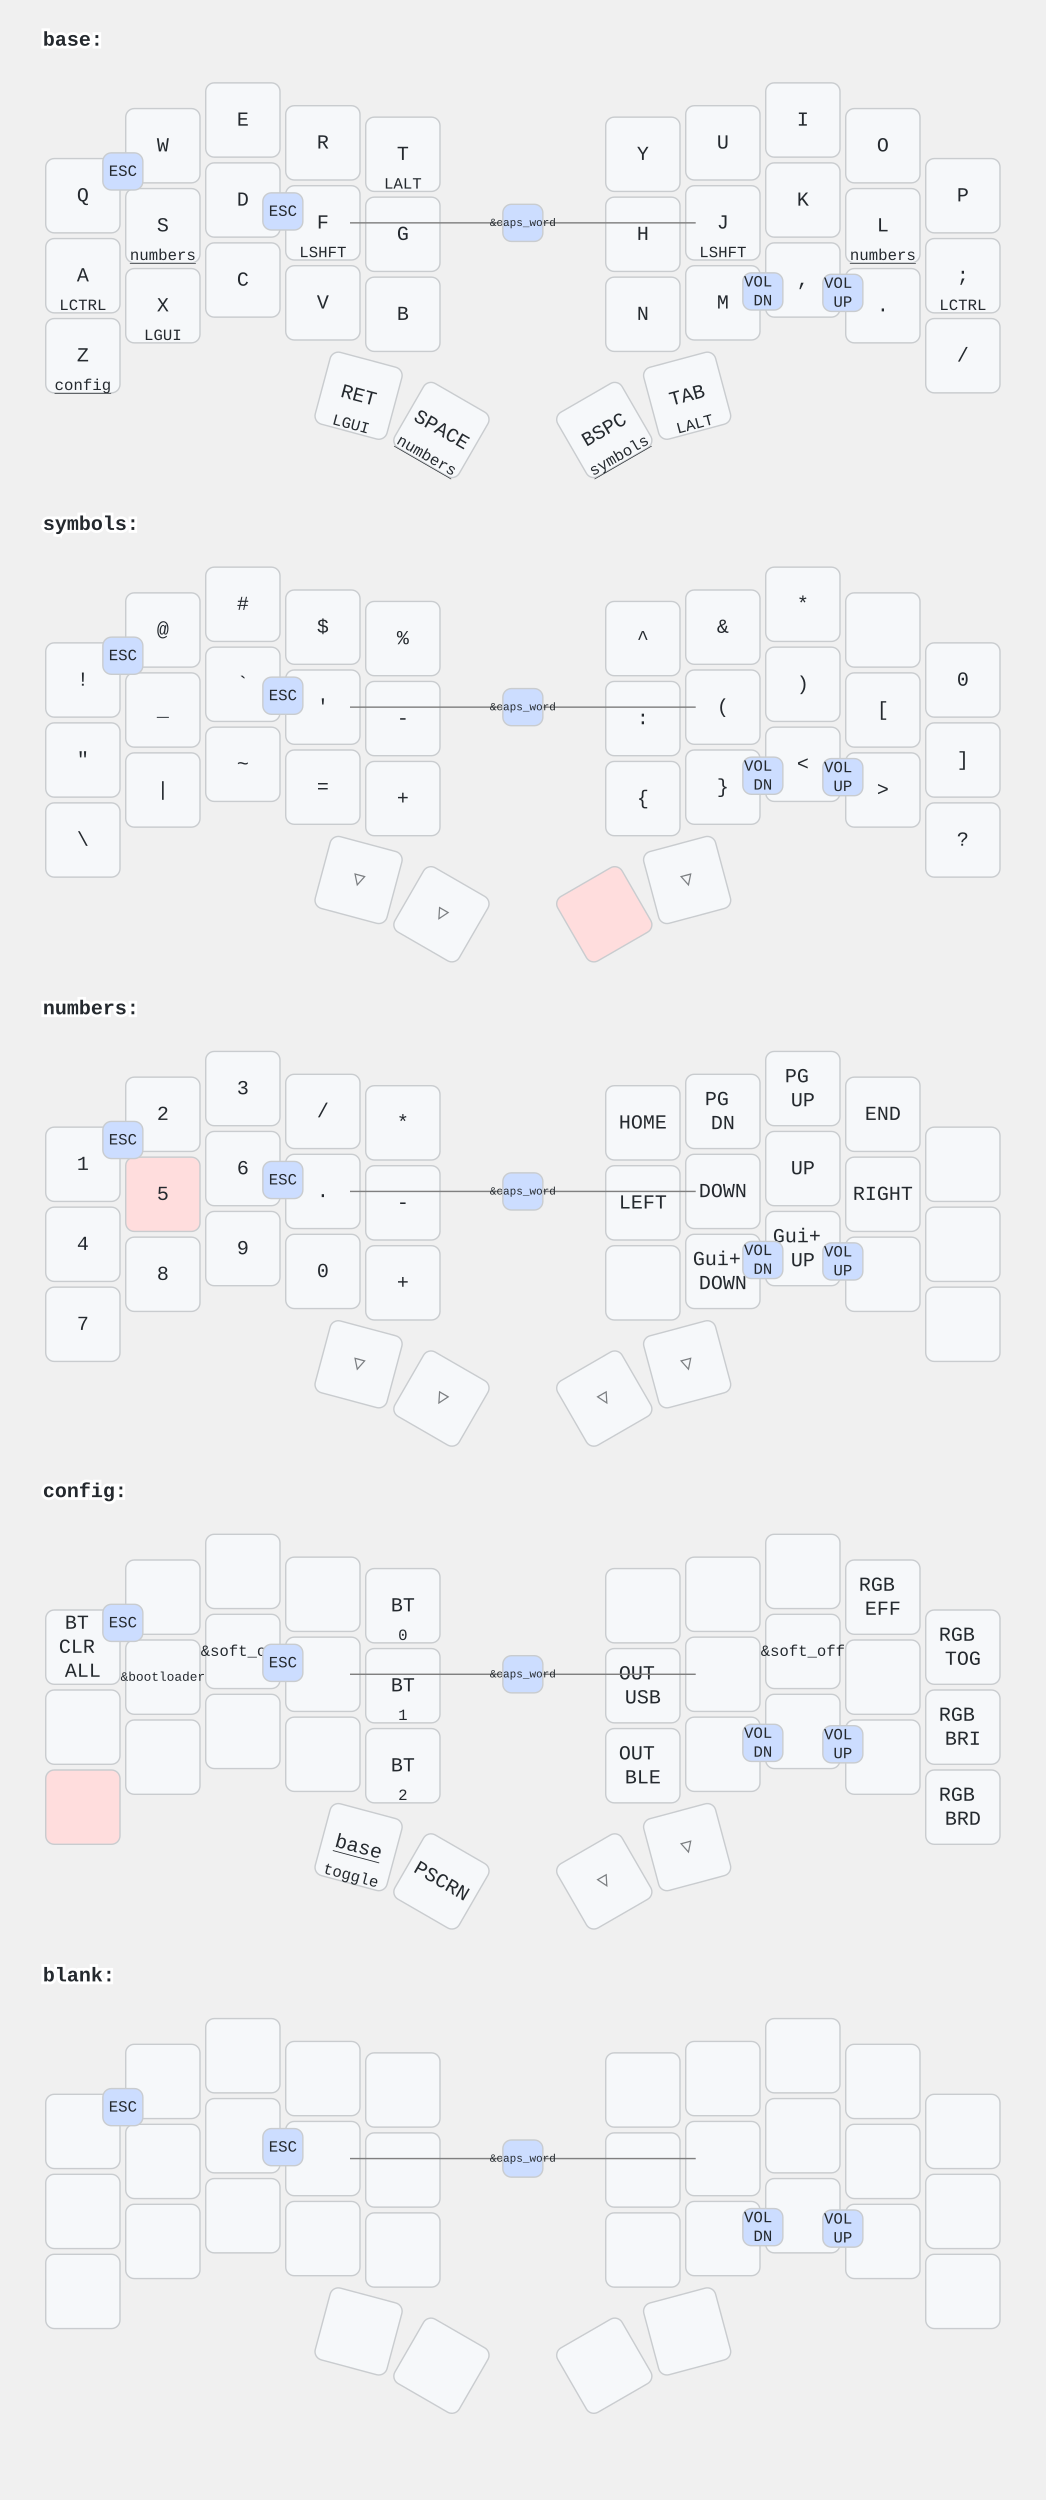
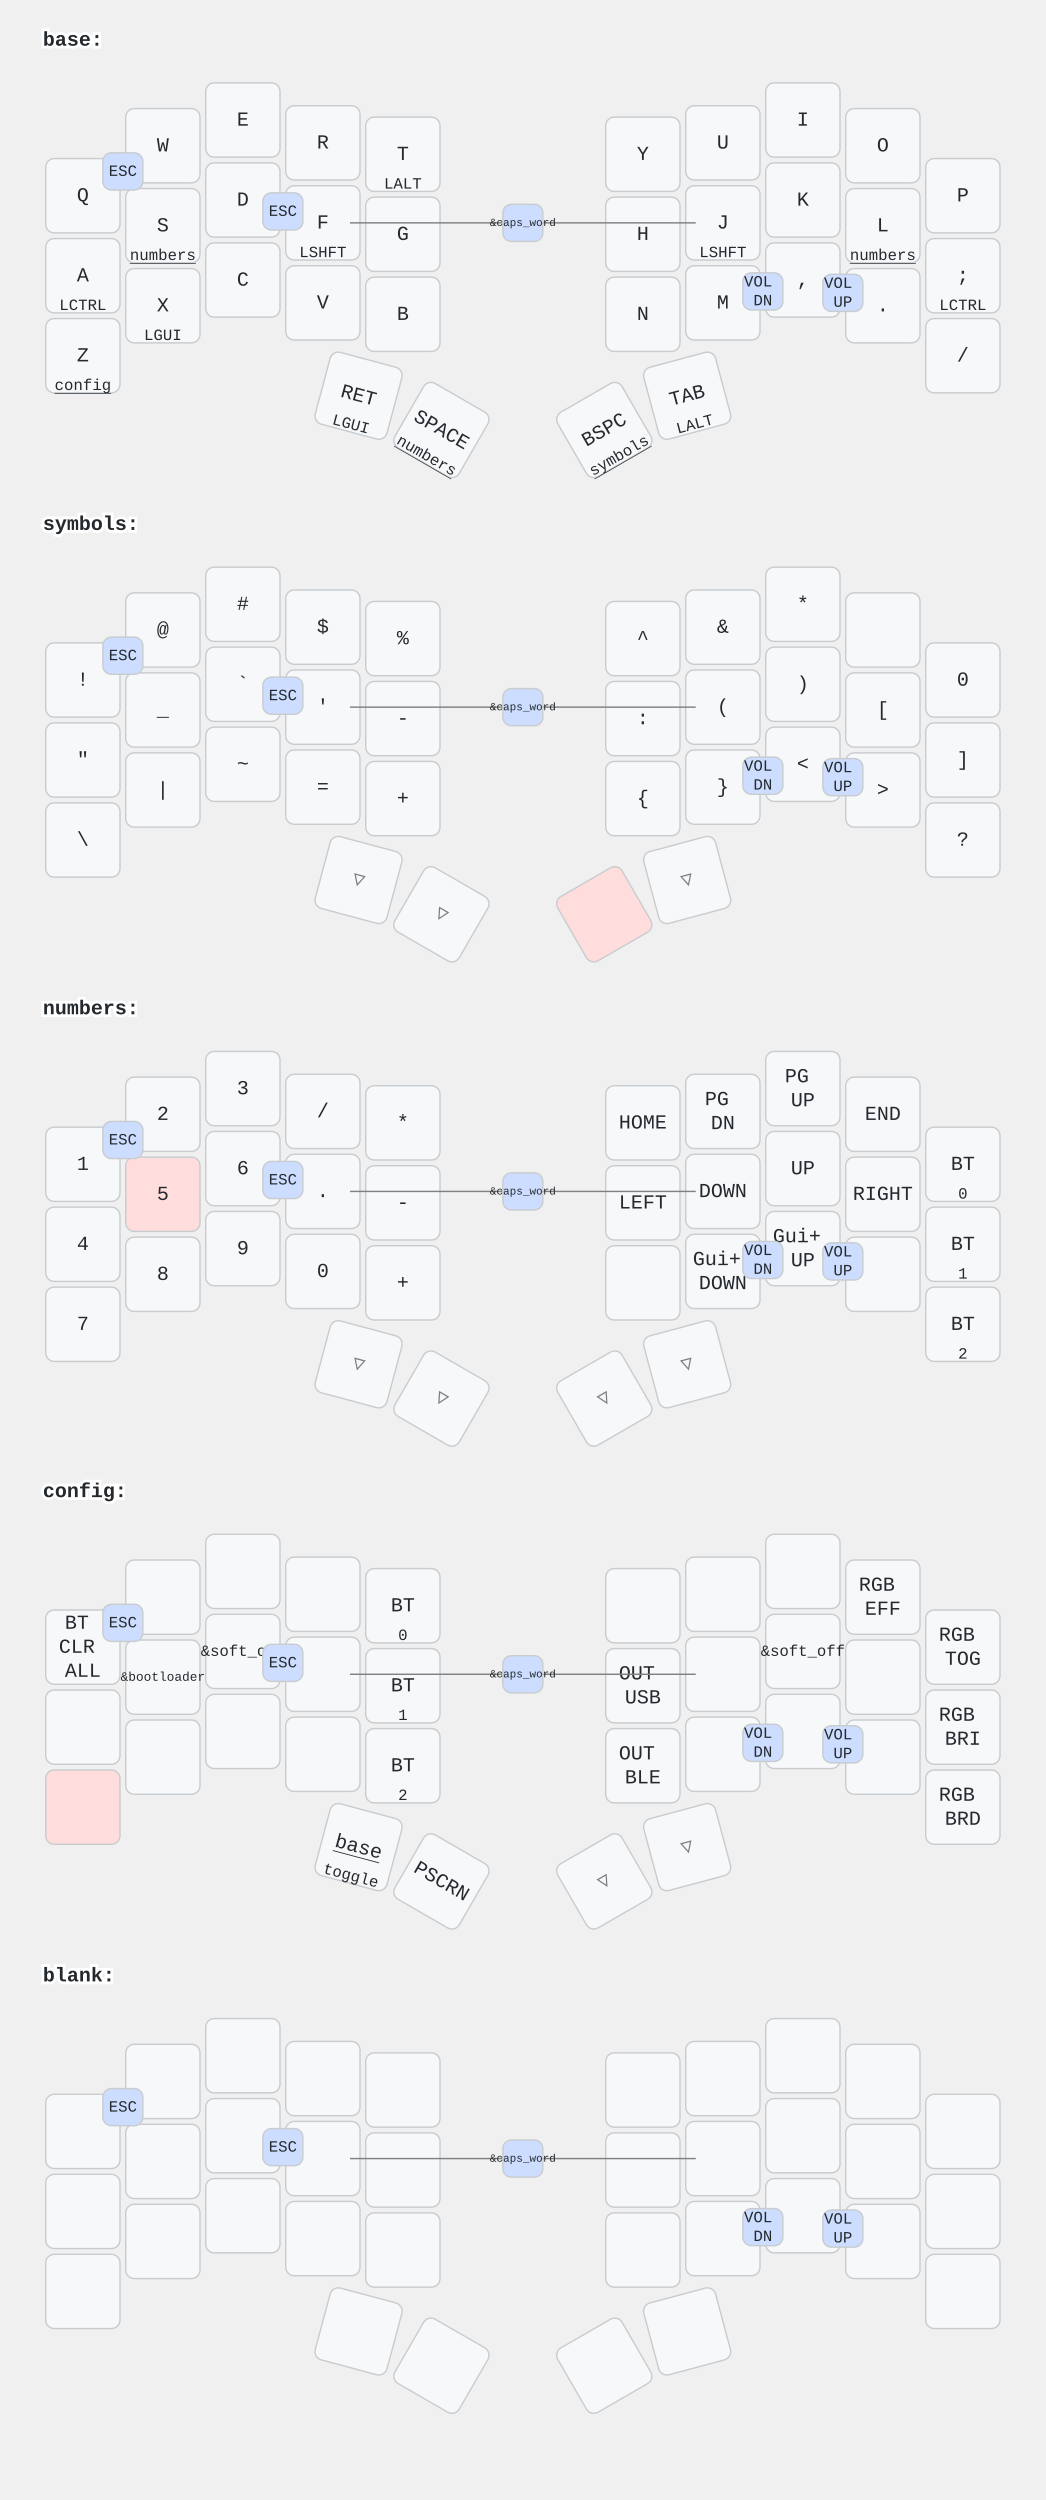
<svg xmlns="http://www.w3.org/2000/svg" width="732" height="1750" viewBox="0 0 732 1750" class="keymap">
  <style>/* inherit to force styles through use tags */
svg path {
    fill: inherit;
}

/* font and background color specifications */
svg.keymap {
    font-family: SFMono-Regular,Consolas,Liberation Mono,Menlo,monospace;
    font-size: 14px;
    font-kerning: normal;
    text-rendering: optimizeLegibility;
    fill: #24292e;
}

/* default key styling */
rect.key {
    fill: #f6f8fa;
}

rect.key, rect.combo {
    stroke: #c9cccf;
    stroke-width: 1;
}

/* default key side styling, only used is draw_key_sides is set */
rect.side {
    filter: brightness(90%);
}

/* color accent for combo boxes */
rect.combo, rect.combo-separate {
    fill: #cdf;
}

/* color accent for held keys */
rect.held, rect.combo.held {
    fill: #fdd;
}

/* color accent for ghost (optional) keys */
rect.ghost, rect.combo.ghost {
    stroke-dasharray: 4, 4;
    stroke-width: 2;
}

text {
    text-anchor: middle;
    dominant-baseline: middle;
}

/* styling for layer labels */
text.label {
    font-weight: bold;
    text-anchor: start;
    stroke: white;
    stroke-width: 4;
    paint-order: stroke;
}

/* styling for optional footer */
text.footer {
    text-anchor: end;
    dominant-baseline: auto;
    stroke: white;
    stroke-width: 4;
    paint-order: stroke;
}

/* styling for combo tap, and key hold/shifted label text */
text.combo, text.hold, text.shifted {
    font-size: 11px;
}

text.hold {
    text-anchor: middle;
    dominant-baseline: auto;
}

text.shifted {
    text-anchor: middle;
    dominant-baseline: hanging;
}

text.layer-activator {
    text-decoration: underline;
}

/* styling for hold/shifted label text in combo box */
text.combo.hold, text.combo.shifted {
    font-size: 8px;
}

/* lighter symbol for transparent keys */
text.trans {
    fill: #7b7e81;
}

/* styling for combo dendrons */
path.combo {
    stroke-width: 1;
    stroke: gray;
    fill: none;
}

/* Start Tabler Icons Cleanup */
/* cannot use height/width with glyphs */
.icon-tabler &gt; path {
    fill: inherit;
    stroke: inherit;
    stroke-width: 2;
}
/* hide tabler's default box */
.icon-tabler &gt; path[stroke="none"][fill="none"] {
    visibility: hidden;
}
/* End Tabler Icons Cleanup */
</style>
  <g transform="translate(30, 0)" class="layer-base">
    <text x="0" y="28" class="label" id="base">base:</text>
    <g transform="translate(0, 56)">
      <g transform="translate(28, 81)" class="key keypos-0">
        <rect rx="6" ry="6" x="-26" y="-26" width="52" height="52" class="key" />
        <text x="0" y="0" class="key tap">Q</text>
      </g>
      <g transform="translate(84, 46)" class="key keypos-1">
        <rect rx="6" ry="6" x="-26" y="-26" width="52" height="52" class="key" />
        <text x="0" y="0" class="key tap">W</text>
      </g>
      <g transform="translate(140, 28)" class="key keypos-2">
        <rect rx="6" ry="6" x="-26" y="-26" width="52" height="52" class="key" />
        <text x="0" y="0" class="key tap">E</text>
      </g>
      <g transform="translate(196, 44)" class="key keypos-3">
        <rect rx="6" ry="6" x="-26" y="-26" width="52" height="52" class="key" />
        <text x="0" y="0" class="key tap">R</text>
      </g>
      <g transform="translate(252, 52)" class="key keypos-4">
        <rect rx="6" ry="6" x="-26" y="-26" width="52" height="52" class="key" />
        <text x="0" y="0" class="key tap">T</text>
        <text x="0" y="24" class="key hold">LALT</text>
      </g>
      <g transform="translate(420, 52)" class="key keypos-5">
        <rect rx="6" ry="6" x="-26" y="-26" width="52" height="52" class="key" />
        <text x="0" y="0" class="key tap">Y</text>
      </g>
      <g transform="translate(476, 44)" class="key keypos-6">
        <rect rx="6" ry="6" x="-26" y="-26" width="52" height="52" class="key" />
        <text x="0" y="0" class="key tap">U</text>
      </g>
      <g transform="translate(532, 28)" class="key keypos-7">
        <rect rx="6" ry="6" x="-26" y="-26" width="52" height="52" class="key" />
        <text x="0" y="0" class="key tap">I</text>
      </g>
      <g transform="translate(588, 46)" class="key keypos-8">
        <rect rx="6" ry="6" x="-26" y="-26" width="52" height="52" class="key" />
        <text x="0" y="0" class="key tap">O</text>
      </g>
      <g transform="translate(644, 81)" class="key keypos-9">
        <rect rx="6" ry="6" x="-26" y="-26" width="52" height="52" class="key" />
        <text x="0" y="0" class="key tap">P</text>
      </g>
      <g transform="translate(28, 137)" class="key keypos-10">
        <rect rx="6" ry="6" x="-26" y="-26" width="52" height="52" class="key" />
        <text x="0" y="0" class="key tap">A</text>
        <text x="0" y="24" class="key hold">LCTRL</text>
      </g>
      <g transform="translate(84, 102)" class="key keypos-11">
        <rect rx="6" ry="6" x="-26" y="-26" width="52" height="52" class="key" />
        <text x="0" y="0" class="key tap">S</text>
        <a href="#numbers">
          <text x="0" y="24" class="key hold layer-activator">numbers</text>
        </a>
      </g>
      <g transform="translate(140, 84)" class="key keypos-12">
        <rect rx="6" ry="6" x="-26" y="-26" width="52" height="52" class="key" />
        <text x="0" y="0" class="key tap">D</text>
      </g>
      <g transform="translate(196, 100)" class="key keypos-13">
        <rect rx="6" ry="6" x="-26" y="-26" width="52" height="52" class="key" />
        <text x="0" y="0" class="key tap">F</text>
        <text x="0" y="24" class="key hold">LSHFT</text>
      </g>
      <g transform="translate(252, 108)" class="key keypos-14">
        <rect rx="6" ry="6" x="-26" y="-26" width="52" height="52" class="key" />
        <text x="0" y="0" class="key tap">G</text>
      </g>
      <g transform="translate(420, 108)" class="key keypos-15">
        <rect rx="6" ry="6" x="-26" y="-26" width="52" height="52" class="key" />
        <text x="0" y="0" class="key tap">H</text>
      </g>
      <g transform="translate(476, 100)" class="key keypos-16">
        <rect rx="6" ry="6" x="-26" y="-26" width="52" height="52" class="key" />
        <text x="0" y="0" class="key tap">J</text>
        <text x="0" y="24" class="key hold">LSHFT</text>
      </g>
      <g transform="translate(532, 84)" class="key keypos-17">
        <rect rx="6" ry="6" x="-26" y="-26" width="52" height="52" class="key" />
        <text x="0" y="0" class="key tap">K</text>
      </g>
      <g transform="translate(588, 102)" class="key keypos-18">
        <rect rx="6" ry="6" x="-26" y="-26" width="52" height="52" class="key" />
        <text x="0" y="0" class="key tap">L</text>
        <a href="#numbers">
          <text x="0" y="24" class="key hold layer-activator">numbers</text>
        </a>
      </g>
      <g transform="translate(644, 137)" class="key keypos-19">
        <rect rx="6" ry="6" x="-26" y="-26" width="52" height="52" class="key" />
        <text x="0" y="0" class="key tap">;</text>
        <text x="0" y="24" class="key hold">LCTRL</text>
      </g>
      <g transform="translate(28, 193)" class="key keypos-20">
        <rect rx="6" ry="6" x="-26" y="-26" width="52" height="52" class="key" />
        <text x="0" y="0" class="key tap">Z</text>
        <a href="#config">
          <text x="0" y="24" class="key hold layer-activator">config</text>
        </a>
      </g>
      <g transform="translate(84, 158)" class="key keypos-21">
        <rect rx="6" ry="6" x="-26" y="-26" width="52" height="52" class="key" />
        <text x="0" y="0" class="key tap">X</text>
        <text x="0" y="24" class="key hold">LGUI</text>
      </g>
      <g transform="translate(140, 140)" class="key keypos-22">
        <rect rx="6" ry="6" x="-26" y="-26" width="52" height="52" class="key" />
        <text x="0" y="0" class="key tap">C</text>
      </g>
      <g transform="translate(196, 156)" class="key keypos-23">
        <rect rx="6" ry="6" x="-26" y="-26" width="52" height="52" class="key" />
        <text x="0" y="0" class="key tap">V</text>
      </g>
      <g transform="translate(252, 164)" class="key keypos-24">
        <rect rx="6" ry="6" x="-26" y="-26" width="52" height="52" class="key" />
        <text x="0" y="0" class="key tap">B</text>
      </g>
      <g transform="translate(420, 164)" class="key keypos-25">
        <rect rx="6" ry="6" x="-26" y="-26" width="52" height="52" class="key" />
        <text x="0" y="0" class="key tap">N</text>
      </g>
      <g transform="translate(476, 156)" class="key keypos-26">
        <rect rx="6" ry="6" x="-26" y="-26" width="52" height="52" class="key" />
        <text x="0" y="0" class="key tap">M</text>
      </g>
      <g transform="translate(532, 140)" class="key keypos-27">
        <rect rx="6" ry="6" x="-26" y="-26" width="52" height="52" class="key" />
        <text x="0" y="0" class="key tap">,</text>
      </g>
      <g transform="translate(588, 158)" class="key keypos-28">
        <rect rx="6" ry="6" x="-26" y="-26" width="52" height="52" class="key" />
        <text x="0" y="0" class="key tap">.</text>
      </g>
      <g transform="translate(644, 193)" class="key keypos-29">
        <rect rx="6" ry="6" x="-26" y="-26" width="52" height="52" class="key" />
        <text x="0" y="0" class="key tap">/</text>
      </g>
      <g transform="translate(221, 221) rotate(15.0)" class="key keypos-30">
        <rect rx="6" ry="6" x="-26" y="-26" width="52" height="52" class="key" />
        <text x="0" y="0" class="key tap">RET</text>
        <text x="0" y="24" class="key hold">LGUI</text>
      </g>
      <g transform="translate(279, 245) rotate(30.0)" class="key keypos-31">
        <rect rx="6" ry="6" x="-26" y="-26" width="52" height="52" class="key" />
        <text x="0" y="0" class="key tap">SPACE</text>
        <a href="#numbers">
          <text x="0" y="24" class="key hold layer-activator">numbers</text>
        </a>
      </g>
      <g transform="translate(393, 245) rotate(-30.0)" class="key keypos-32">
        <rect rx="6" ry="6" x="-26" y="-26" width="52" height="52" class="key" />
        <text x="0" y="0" class="key tap">BSPC</text>
        <a href="#symbols">
          <text x="0" y="24" class="key hold layer-activator">symbols</text>
        </a>
      </g>
      <g transform="translate(451, 221) rotate(-15.0)" class="key keypos-33">
        <rect rx="6" ry="6" x="-26" y="-26" width="52" height="52" class="key" />
        <text x="0" y="0" class="key tap">TAB</text>
        <text x="0" y="24" class="key hold">LALT</text>
      </g>
      <g class="combo combopos-0">
        <rect rx="6" ry="6" x="154" y="79" width="28" height="26" class="combo" />
        <text x="168" y="92" class="combo tap">ESC</text>
      </g>
      <g class="combo combopos-1">
        <rect rx="6" ry="6" x="42" y="51" width="28" height="26" class="combo" />
        <text x="56" y="64" class="combo tap">ESC</text>
      </g>
      <g class="combo combopos-2">
        <rect rx="6" ry="6" x="490" y="135" width="28" height="26" class="combo" />
        <text x="504" y="148" class="combo tap">
          <tspan x="504" dy="-0.6em">VOL</tspan>
          <tspan x="504" dy="1.2em">DN</tspan>
        </text>
      </g>
      <g class="combo combopos-3">
        <rect rx="6" ry="6" x="546" y="136" width="28" height="26" class="combo" />
        <text x="560" y="149" class="combo tap">
          <tspan x="560" dy="-0.6em">VOL</tspan>
          <tspan x="560" dy="1.2em">UP</tspan>
        </text>
      </g>
      <g class="combo combopos-4">
        <path d="M336,100 l-121,0" class="combo" />
        <path d="M336,100 l121,0" class="combo" />
        <rect rx="6" ry="6" x="322" y="87" width="28" height="26" class="combo" />
        <text x="336" y="100" class="combo tap">
          <tspan style="font-size: 70%">&amp;caps_word</tspan>
        </text>
      </g>
    </g>
  </g>
  <g transform="translate(30, 339)" class="layer-symbols">
    <text x="0" y="28" class="label" id="symbols">symbols:</text>
    <g transform="translate(0, 56)">
      <g transform="translate(28, 81)" class="key keypos-0">
        <rect rx="6" ry="6" x="-26" y="-26" width="52" height="52" class="key" />
        <text x="0" y="0" class="key tap">!</text>
      </g>
      <g transform="translate(84, 46)" class="key keypos-1">
        <rect rx="6" ry="6" x="-26" y="-26" width="52" height="52" class="key" />
        <text x="0" y="0" class="key tap">@</text>
      </g>
      <g transform="translate(140, 28)" class="key keypos-2">
        <rect rx="6" ry="6" x="-26" y="-26" width="52" height="52" class="key" />
        <text x="0" y="0" class="key tap">#</text>
      </g>
      <g transform="translate(196, 44)" class="key keypos-3">
        <rect rx="6" ry="6" x="-26" y="-26" width="52" height="52" class="key" />
        <text x="0" y="0" class="key tap">$</text>
      </g>
      <g transform="translate(252, 52)" class="key keypos-4">
        <rect rx="6" ry="6" x="-26" y="-26" width="52" height="52" class="key" />
        <text x="0" y="0" class="key tap">%</text>
      </g>
      <g transform="translate(420, 52)" class="key keypos-5">
        <rect rx="6" ry="6" x="-26" y="-26" width="52" height="52" class="key" />
        <text x="0" y="0" class="key tap">^</text>
      </g>
      <g transform="translate(476, 44)" class="key keypos-6">
        <rect rx="6" ry="6" x="-26" y="-26" width="52" height="52" class="key" />
        <text x="0" y="0" class="key tap">&amp;</text>
      </g>
      <g transform="translate(532, 28)" class="key keypos-7">
        <rect rx="6" ry="6" x="-26" y="-26" width="52" height="52" class="key" />
        <text x="0" y="0" class="key tap">*</text>
      </g>
      <g transform="translate(588, 46)" class="key keypos-8">
        <rect rx="6" ry="6" x="-26" y="-26" width="52" height="52" class="key" />
      </g>
      <g transform="translate(644, 81)" class="key keypos-9">
        <rect rx="6" ry="6" x="-26" y="-26" width="52" height="52" class="key" />
        <text x="0" y="0" class="key tap">0</text>
      </g>
      <g transform="translate(28, 137)" class="key keypos-10">
        <rect rx="6" ry="6" x="-26" y="-26" width="52" height="52" class="key" />
        <text x="0" y="0" class="key tap">"</text>
      </g>
      <g transform="translate(84, 102)" class="key keypos-11">
        <rect rx="6" ry="6" x="-26" y="-26" width="52" height="52" class="key" />
        <text x="0" y="0" class="key tap">_</text>
      </g>
      <g transform="translate(140, 84)" class="key keypos-12">
        <rect rx="6" ry="6" x="-26" y="-26" width="52" height="52" class="key" />
        <text x="0" y="0" class="key tap">`</text>
      </g>
      <g transform="translate(196, 100)" class="key keypos-13">
        <rect rx="6" ry="6" x="-26" y="-26" width="52" height="52" class="key" />
        <text x="0" y="0" class="key tap">'</text>
      </g>
      <g transform="translate(252, 108)" class="key keypos-14">
        <rect rx="6" ry="6" x="-26" y="-26" width="52" height="52" class="key" />
        <text x="0" y="0" class="key tap">-</text>
      </g>
      <g transform="translate(420, 108)" class="key keypos-15">
        <rect rx="6" ry="6" x="-26" y="-26" width="52" height="52" class="key" />
        <text x="0" y="0" class="key tap">:</text>
      </g>
      <g transform="translate(476, 100)" class="key keypos-16">
        <rect rx="6" ry="6" x="-26" y="-26" width="52" height="52" class="key" />
        <text x="0" y="0" class="key tap">(</text>
      </g>
      <g transform="translate(532, 84)" class="key keypos-17">
        <rect rx="6" ry="6" x="-26" y="-26" width="52" height="52" class="key" />
        <text x="0" y="0" class="key tap">)</text>
      </g>
      <g transform="translate(588, 102)" class="key keypos-18">
        <rect rx="6" ry="6" x="-26" y="-26" width="52" height="52" class="key" />
        <text x="0" y="0" class="key tap">[</text>
      </g>
      <g transform="translate(644, 137)" class="key keypos-19">
        <rect rx="6" ry="6" x="-26" y="-26" width="52" height="52" class="key" />
        <text x="0" y="0" class="key tap">]</text>
      </g>
      <g transform="translate(28, 193)" class="key keypos-20">
        <rect rx="6" ry="6" x="-26" y="-26" width="52" height="52" class="key" />
        <text x="0" y="0" class="key tap">\</text>
      </g>
      <g transform="translate(84, 158)" class="key keypos-21">
        <rect rx="6" ry="6" x="-26" y="-26" width="52" height="52" class="key" />
        <text x="0" y="0" class="key tap">|</text>
      </g>
      <g transform="translate(140, 140)" class="key keypos-22">
        <rect rx="6" ry="6" x="-26" y="-26" width="52" height="52" class="key" />
        <text x="0" y="0" class="key tap">~</text>
      </g>
      <g transform="translate(196, 156)" class="key keypos-23">
        <rect rx="6" ry="6" x="-26" y="-26" width="52" height="52" class="key" />
        <text x="0" y="0" class="key tap">=</text>
      </g>
      <g transform="translate(252, 164)" class="key keypos-24">
        <rect rx="6" ry="6" x="-26" y="-26" width="52" height="52" class="key" />
        <text x="0" y="0" class="key tap">+</text>
      </g>
      <g transform="translate(420, 164)" class="key keypos-25">
        <rect rx="6" ry="6" x="-26" y="-26" width="52" height="52" class="key" />
        <text x="0" y="0" class="key tap">{</text>
      </g>
      <g transform="translate(476, 156)" class="key keypos-26">
        <rect rx="6" ry="6" x="-26" y="-26" width="52" height="52" class="key" />
        <text x="0" y="0" class="key tap">}</text>
      </g>
      <g transform="translate(532, 140)" class="key keypos-27">
        <rect rx="6" ry="6" x="-26" y="-26" width="52" height="52" class="key" />
        <text x="0" y="0" class="key tap">&lt;</text>
      </g>
      <g transform="translate(588, 158)" class="key keypos-28">
        <rect rx="6" ry="6" x="-26" y="-26" width="52" height="52" class="key" />
        <text x="0" y="0" class="key tap">&gt;</text>
      </g>
      <g transform="translate(644, 193)" class="key keypos-29">
        <rect rx="6" ry="6" x="-26" y="-26" width="52" height="52" class="key" />
        <text x="0" y="0" class="key tap">?</text>
      </g>
      <g transform="translate(221, 221) rotate(15.0)" class="key trans keypos-30">
        <rect rx="6" ry="6" x="-26" y="-26" width="52" height="52" class="key trans" />
        <text x="0" y="0" class="key trans tap">▽</text>
      </g>
      <g transform="translate(279, 245) rotate(30.0)" class="key trans keypos-31">
        <rect rx="6" ry="6" x="-26" y="-26" width="52" height="52" class="key trans" />
        <text x="0" y="0" class="key trans tap">▽</text>
      </g>
      <g transform="translate(393, 245) rotate(-30.0)" class="key held keypos-32">
        <rect rx="6" ry="6" x="-26" y="-26" width="52" height="52" class="key held" />
      </g>
      <g transform="translate(451, 221) rotate(-15.0)" class="key trans keypos-33">
        <rect rx="6" ry="6" x="-26" y="-26" width="52" height="52" class="key trans" />
        <text x="0" y="0" class="key trans tap">▽</text>
      </g>
      <g class="combo combopos-0">
        <rect rx="6" ry="6" x="154" y="79" width="28" height="26" class="combo" />
        <text x="168" y="92" class="combo tap">ESC</text>
      </g>
      <g class="combo combopos-1">
        <rect rx="6" ry="6" x="42" y="51" width="28" height="26" class="combo" />
        <text x="56" y="64" class="combo tap">ESC</text>
      </g>
      <g class="combo combopos-2">
        <rect rx="6" ry="6" x="490" y="135" width="28" height="26" class="combo" />
        <text x="504" y="148" class="combo tap">
          <tspan x="504" dy="-0.6em">VOL</tspan>
          <tspan x="504" dy="1.2em">DN</tspan>
        </text>
      </g>
      <g class="combo combopos-3">
        <rect rx="6" ry="6" x="546" y="136" width="28" height="26" class="combo" />
        <text x="560" y="149" class="combo tap">
          <tspan x="560" dy="-0.6em">VOL</tspan>
          <tspan x="560" dy="1.2em">UP</tspan>
        </text>
      </g>
      <g class="combo combopos-4">
        <path d="M336,100 l-121,0" class="combo" />
        <path d="M336,100 l121,0" class="combo" />
        <rect rx="6" ry="6" x="322" y="87" width="28" height="26" class="combo" />
        <text x="336" y="100" class="combo tap">
          <tspan style="font-size: 70%">&amp;caps_word</tspan>
        </text>
      </g>
    </g>
  </g>
  <g transform="translate(30, 678)" class="layer-numbers">
    <text x="0" y="28" class="label" id="numbers">numbers:</text>
    <g transform="translate(0, 56)">
      <g transform="translate(28, 81)" class="key keypos-0">
        <rect rx="6" ry="6" x="-26" y="-26" width="52" height="52" class="key" />
        <text x="0" y="0" class="key tap">1</text>
      </g>
      <g transform="translate(84, 46)" class="key keypos-1">
        <rect rx="6" ry="6" x="-26" y="-26" width="52" height="52" class="key" />
        <text x="0" y="0" class="key tap">2</text>
      </g>
      <g transform="translate(140, 28)" class="key keypos-2">
        <rect rx="6" ry="6" x="-26" y="-26" width="52" height="52" class="key" />
        <text x="0" y="0" class="key tap">3</text>
      </g>
      <g transform="translate(196, 44)" class="key keypos-3">
        <rect rx="6" ry="6" x="-26" y="-26" width="52" height="52" class="key" />
        <text x="0" y="0" class="key tap">/</text>
      </g>
      <g transform="translate(252, 52)" class="key keypos-4">
        <rect rx="6" ry="6" x="-26" y="-26" width="52" height="52" class="key" />
        <text x="0" y="0" class="key tap">*</text>
      </g>
      <g transform="translate(420, 52)" class="key keypos-5">
        <rect rx="6" ry="6" x="-26" y="-26" width="52" height="52" class="key" />
        <text x="0" y="0" class="key tap">HOME</text>
      </g>
      <g transform="translate(476, 44)" class="key keypos-6">
        <rect rx="6" ry="6" x="-26" y="-26" width="52" height="52" class="key" />
        <text x="0" y="0" class="key tap">
          <tspan x="0" dy="-0.6em">PG</tspan>
          <tspan x="0" dy="1.2em">DN</tspan>
        </text>
      </g>
      <g transform="translate(532, 28)" class="key keypos-7">
        <rect rx="6" ry="6" x="-26" y="-26" width="52" height="52" class="key" />
        <text x="0" y="0" class="key tap">
          <tspan x="0" dy="-0.6em">PG</tspan>
          <tspan x="0" dy="1.2em">UP</tspan>
        </text>
      </g>
      <g transform="translate(588, 46)" class="key keypos-8">
        <rect rx="6" ry="6" x="-26" y="-26" width="52" height="52" class="key" />
        <text x="0" y="0" class="key tap">END</text>
      </g>
      <g transform="translate(644, 81)" class="key keypos-9">
        <rect rx="6" ry="6" x="-26" y="-26" width="52" height="52" class="key" />
+         <text x="0" y="0" class="key tap">BT</text>
+         <text x="0" y="24" class="key hold">0</text>
      </g>
      <g transform="translate(28, 137)" class="key keypos-10">
        <rect rx="6" ry="6" x="-26" y="-26" width="52" height="52" class="key" />
        <text x="0" y="0" class="key tap">4</text>
      </g>
      <g transform="translate(84, 102)" class="key held keypos-11">
        <rect rx="6" ry="6" x="-26" y="-26" width="52" height="52" class="key held" />
        <text x="0" y="0" class="key held tap">5</text>
      </g>
      <g transform="translate(140, 84)" class="key keypos-12">
        <rect rx="6" ry="6" x="-26" y="-26" width="52" height="52" class="key" />
        <text x="0" y="0" class="key tap">6</text>
      </g>
      <g transform="translate(196, 100)" class="key keypos-13">
        <rect rx="6" ry="6" x="-26" y="-26" width="52" height="52" class="key" />
        <text x="0" y="0" class="key tap">.</text>
      </g>
      <g transform="translate(252, 108)" class="key keypos-14">
        <rect rx="6" ry="6" x="-26" y="-26" width="52" height="52" class="key" />
        <text x="0" y="0" class="key tap">-</text>
      </g>
      <g transform="translate(420, 108)" class="key keypos-15">
        <rect rx="6" ry="6" x="-26" y="-26" width="52" height="52" class="key" />
        <text x="0" y="0" class="key tap">LEFT</text>
      </g>
      <g transform="translate(476, 100)" class="key keypos-16">
        <rect rx="6" ry="6" x="-26" y="-26" width="52" height="52" class="key" />
        <text x="0" y="0" class="key tap">DOWN</text>
      </g>
      <g transform="translate(532, 84)" class="key keypos-17">
        <rect rx="6" ry="6" x="-26" y="-26" width="52" height="52" class="key" />
        <text x="0" y="0" class="key tap">UP</text>
      </g>
      <g transform="translate(588, 102)" class="key keypos-18">
        <rect rx="6" ry="6" x="-26" y="-26" width="52" height="52" class="key" />
        <text x="0" y="0" class="key tap">RIGHT</text>
      </g>
      <g transform="translate(644, 137)" class="key keypos-19">
        <rect rx="6" ry="6" x="-26" y="-26" width="52" height="52" class="key" />
+         <text x="0" y="0" class="key tap">BT</text>
+         <text x="0" y="24" class="key hold">1</text>
      </g>
      <g transform="translate(28, 193)" class="key keypos-20">
        <rect rx="6" ry="6" x="-26" y="-26" width="52" height="52" class="key" />
        <text x="0" y="0" class="key tap">7</text>
      </g>
      <g transform="translate(84, 158)" class="key keypos-21">
        <rect rx="6" ry="6" x="-26" y="-26" width="52" height="52" class="key" />
        <text x="0" y="0" class="key tap">8</text>
      </g>
      <g transform="translate(140, 140)" class="key keypos-22">
        <rect rx="6" ry="6" x="-26" y="-26" width="52" height="52" class="key" />
        <text x="0" y="0" class="key tap">9</text>
      </g>
      <g transform="translate(196, 156)" class="key keypos-23">
        <rect rx="6" ry="6" x="-26" y="-26" width="52" height="52" class="key" />
        <text x="0" y="0" class="key tap">0</text>
      </g>
      <g transform="translate(252, 164)" class="key keypos-24">
        <rect rx="6" ry="6" x="-26" y="-26" width="52" height="52" class="key" />
        <text x="0" y="0" class="key tap">+</text>
      </g>
      <g transform="translate(420, 164)" class="key keypos-25">
        <rect rx="6" ry="6" x="-26" y="-26" width="52" height="52" class="key" />
      </g>
      <g transform="translate(476, 156)" class="key keypos-26">
        <rect rx="6" ry="6" x="-26" y="-26" width="52" height="52" class="key" />
        <text x="0" y="0" class="key tap">
          <tspan x="0" dy="-0.6em">Gui+</tspan>
          <tspan x="0" dy="1.2em">DOWN</tspan>
        </text>
      </g>
      <g transform="translate(532, 140)" class="key keypos-27">
        <rect rx="6" ry="6" x="-26" y="-26" width="52" height="52" class="key" />
        <text x="0" y="0" class="key tap">
          <tspan x="0" dy="-0.6em">Gui+</tspan>
          <tspan x="0" dy="1.2em">UP</tspan>
        </text>
      </g>
      <g transform="translate(588, 158)" class="key keypos-28">
        <rect rx="6" ry="6" x="-26" y="-26" width="52" height="52" class="key" />
      </g>
      <g transform="translate(644, 193)" class="key keypos-29">
        <rect rx="6" ry="6" x="-26" y="-26" width="52" height="52" class="key" />
+         <text x="0" y="0" class="key tap">BT</text>
+         <text x="0" y="24" class="key hold">2</text>
      </g>
      <g transform="translate(221, 221) rotate(15.0)" class="key trans keypos-30">
        <rect rx="6" ry="6" x="-26" y="-26" width="52" height="52" class="key trans" />
        <text x="0" y="0" class="key trans tap">▽</text>
      </g>
      <g transform="translate(279, 245) rotate(30.0)" class="key trans keypos-31">
        <rect rx="6" ry="6" x="-26" y="-26" width="52" height="52" class="key trans" />
        <text x="0" y="0" class="key trans tap">▽</text>
      </g>
      <g transform="translate(393, 245) rotate(-30.0)" class="key trans keypos-32">
        <rect rx="6" ry="6" x="-26" y="-26" width="52" height="52" class="key trans" />
        <text x="0" y="0" class="key trans tap">▽</text>
      </g>
      <g transform="translate(451, 221) rotate(-15.0)" class="key trans keypos-33">
        <rect rx="6" ry="6" x="-26" y="-26" width="52" height="52" class="key trans" />
        <text x="0" y="0" class="key trans tap">▽</text>
      </g>
      <g class="combo combopos-0">
        <rect rx="6" ry="6" x="154" y="79" width="28" height="26" class="combo" />
        <text x="168" y="92" class="combo tap">ESC</text>
      </g>
      <g class="combo combopos-1">
        <rect rx="6" ry="6" x="42" y="51" width="28" height="26" class="combo" />
        <text x="56" y="64" class="combo tap">ESC</text>
      </g>
      <g class="combo combopos-2">
        <rect rx="6" ry="6" x="490" y="135" width="28" height="26" class="combo" />
        <text x="504" y="148" class="combo tap">
          <tspan x="504" dy="-0.6em">VOL</tspan>
          <tspan x="504" dy="1.2em">DN</tspan>
        </text>
      </g>
      <g class="combo combopos-3">
        <rect rx="6" ry="6" x="546" y="136" width="28" height="26" class="combo" />
        <text x="560" y="149" class="combo tap">
          <tspan x="560" dy="-0.6em">VOL</tspan>
          <tspan x="560" dy="1.2em">UP</tspan>
        </text>
      </g>
      <g class="combo combopos-4">
        <path d="M336,100 l-121,0" class="combo" />
        <path d="M336,100 l121,0" class="combo" />
        <rect rx="6" ry="6" x="322" y="87" width="28" height="26" class="combo" />
        <text x="336" y="100" class="combo tap">
          <tspan style="font-size: 70%">&amp;caps_word</tspan>
        </text>
      </g>
    </g>
  </g>
  <g transform="translate(30, 1016)" class="layer-config">
    <text x="0" y="28" class="label" id="config">config:</text>
    <g transform="translate(0, 56)">
      <g transform="translate(28, 81)" class="key keypos-0">
        <rect rx="6" ry="6" x="-26" y="-26" width="52" height="52" class="key" />
        <text x="0" y="0" class="key tap">
          <tspan x="0" dy="-1.2em">BT</tspan>
          <tspan x="0" dy="1.2em">CLR</tspan>
          <tspan x="0" dy="1.2em">ALL</tspan>
        </text>
      </g>
      <g transform="translate(84, 46)" class="key keypos-1">
        <rect rx="6" ry="6" x="-26" y="-26" width="52" height="52" class="key" />
      </g>
      <g transform="translate(140, 28)" class="key keypos-2">
        <rect rx="6" ry="6" x="-26" y="-26" width="52" height="52" class="key" />
      </g>
      <g transform="translate(196, 44)" class="key keypos-3">
        <rect rx="6" ry="6" x="-26" y="-26" width="52" height="52" class="key" />
      </g>
      <g transform="translate(252, 52)" class="key keypos-4">
        <rect rx="6" ry="6" x="-26" y="-26" width="52" height="52" class="key" />
        <text x="0" y="0" class="key tap">BT</text>
        <text x="0" y="24" class="key hold">0</text>
      </g>
      <g transform="translate(420, 52)" class="key keypos-5">
        <rect rx="6" ry="6" x="-26" y="-26" width="52" height="52" class="key" />
      </g>
      <g transform="translate(476, 44)" class="key keypos-6">
        <rect rx="6" ry="6" x="-26" y="-26" width="52" height="52" class="key" />
      </g>
      <g transform="translate(532, 28)" class="key keypos-7">
        <rect rx="6" ry="6" x="-26" y="-26" width="52" height="52" class="key" />
      </g>
      <g transform="translate(588, 46)" class="key keypos-8">
        <rect rx="6" ry="6" x="-26" y="-26" width="52" height="52" class="key" />
        <text x="0" y="0" class="key tap">
          <tspan x="0" dy="-0.6em">RGB</tspan>
          <tspan x="0" dy="1.2em">EFF</tspan>
        </text>
      </g>
      <g transform="translate(644, 81)" class="key keypos-9">
        <rect rx="6" ry="6" x="-26" y="-26" width="52" height="52" class="key" />
        <text x="0" y="0" class="key tap">
          <tspan x="0" dy="-0.6em">RGB</tspan>
          <tspan x="0" dy="1.2em">TOG</tspan>
        </text>
      </g>
      <g transform="translate(28, 137)" class="key keypos-10">
        <rect rx="6" ry="6" x="-26" y="-26" width="52" height="52" class="key" />
      </g>
      <g transform="translate(84, 102)" class="key keypos-11">
        <rect rx="6" ry="6" x="-26" y="-26" width="52" height="52" class="key" />
        <text x="0" y="0" class="key tap">
          <tspan style="font-size: 64%">&amp;bootloader</tspan>
        </text>
      </g>
      <g transform="translate(140, 84)" class="key keypos-12">
        <rect rx="6" ry="6" x="-26" y="-26" width="52" height="52" class="key" />
        <text x="0" y="0" class="key tap">
          <tspan style="font-size: 78%">&amp;soft_off</tspan>
        </text>
      </g>
      <g transform="translate(196, 100)" class="key keypos-13">
        <rect rx="6" ry="6" x="-26" y="-26" width="52" height="52" class="key" />
      </g>
      <g transform="translate(252, 108)" class="key keypos-14">
        <rect rx="6" ry="6" x="-26" y="-26" width="52" height="52" class="key" />
        <text x="0" y="0" class="key tap">BT</text>
        <text x="0" y="24" class="key hold">1</text>
      </g>
      <g transform="translate(420, 108)" class="key keypos-15">
        <rect rx="6" ry="6" x="-26" y="-26" width="52" height="52" class="key" />
        <text x="0" y="0" class="key tap">
          <tspan x="0" dy="-0.6em">OUT</tspan>
          <tspan x="0" dy="1.2em">USB</tspan>
        </text>
      </g>
      <g transform="translate(476, 100)" class="key keypos-16">
        <rect rx="6" ry="6" x="-26" y="-26" width="52" height="52" class="key" />
      </g>
      <g transform="translate(532, 84)" class="key keypos-17">
        <rect rx="6" ry="6" x="-26" y="-26" width="52" height="52" class="key" />
        <text x="0" y="0" class="key tap">
          <tspan style="font-size: 78%">&amp;soft_off</tspan>
        </text>
      </g>
      <g transform="translate(588, 102)" class="key keypos-18">
        <rect rx="6" ry="6" x="-26" y="-26" width="52" height="52" class="key" />
      </g>
      <g transform="translate(644, 137)" class="key keypos-19">
        <rect rx="6" ry="6" x="-26" y="-26" width="52" height="52" class="key" />
        <text x="0" y="0" class="key tap">
          <tspan x="0" dy="-0.6em">RGB</tspan>
          <tspan x="0" dy="1.2em">BRI</tspan>
        </text>
      </g>
      <g transform="translate(28, 193)" class="key held keypos-20">
        <rect rx="6" ry="6" x="-26" y="-26" width="52" height="52" class="key held" />
      </g>
      <g transform="translate(84, 158)" class="key keypos-21">
        <rect rx="6" ry="6" x="-26" y="-26" width="52" height="52" class="key" />
      </g>
      <g transform="translate(140, 140)" class="key keypos-22">
        <rect rx="6" ry="6" x="-26" y="-26" width="52" height="52" class="key" />
      </g>
      <g transform="translate(196, 156)" class="key keypos-23">
        <rect rx="6" ry="6" x="-26" y="-26" width="52" height="52" class="key" />
      </g>
      <g transform="translate(252, 164)" class="key keypos-24">
        <rect rx="6" ry="6" x="-26" y="-26" width="52" height="52" class="key" />
        <text x="0" y="0" class="key tap">BT</text>
        <text x="0" y="24" class="key hold">2</text>
      </g>
      <g transform="translate(420, 164)" class="key keypos-25">
        <rect rx="6" ry="6" x="-26" y="-26" width="52" height="52" class="key" />
        <text x="0" y="0" class="key tap">
          <tspan x="0" dy="-0.6em">OUT</tspan>
          <tspan x="0" dy="1.2em">BLE</tspan>
        </text>
      </g>
      <g transform="translate(476, 156)" class="key keypos-26">
        <rect rx="6" ry="6" x="-26" y="-26" width="52" height="52" class="key" />
      </g>
      <g transform="translate(532, 140)" class="key keypos-27">
        <rect rx="6" ry="6" x="-26" y="-26" width="52" height="52" class="key" />
      </g>
      <g transform="translate(588, 158)" class="key keypos-28">
        <rect rx="6" ry="6" x="-26" y="-26" width="52" height="52" class="key" />
      </g>
      <g transform="translate(644, 193)" class="key keypos-29">
        <rect rx="6" ry="6" x="-26" y="-26" width="52" height="52" class="key" />
        <text x="0" y="0" class="key tap">
          <tspan x="0" dy="-0.6em">RGB</tspan>
          <tspan x="0" dy="1.2em">BRD</tspan>
        </text>
      </g>
      <g transform="translate(221, 221) rotate(15.0)" class="key keypos-30">
        <rect rx="6" ry="6" x="-26" y="-26" width="52" height="52" class="key" />
        <a href="#base">
          <text x="0" y="0" class="key tap layer-activator">base</text>
        </a>
        <text x="0" y="24" class="key hold">toggle</text>
      </g>
      <g transform="translate(279, 245) rotate(30.0)" class="key keypos-31">
        <rect rx="6" ry="6" x="-26" y="-26" width="52" height="52" class="key" />
        <text x="0" y="0" class="key tap">PSCRN</text>
      </g>
      <g transform="translate(393, 245) rotate(-30.0)" class="key trans keypos-32">
        <rect rx="6" ry="6" x="-26" y="-26" width="52" height="52" class="key trans" />
        <text x="0" y="0" class="key trans tap">▽</text>
      </g>
      <g transform="translate(451, 221) rotate(-15.0)" class="key trans keypos-33">
        <rect rx="6" ry="6" x="-26" y="-26" width="52" height="52" class="key trans" />
        <text x="0" y="0" class="key trans tap">▽</text>
      </g>
      <g class="combo combopos-0">
        <rect rx="6" ry="6" x="154" y="79" width="28" height="26" class="combo" />
        <text x="168" y="92" class="combo tap">ESC</text>
      </g>
      <g class="combo combopos-1">
        <rect rx="6" ry="6" x="42" y="51" width="28" height="26" class="combo" />
        <text x="56" y="64" class="combo tap">ESC</text>
      </g>
      <g class="combo combopos-2">
        <rect rx="6" ry="6" x="490" y="135" width="28" height="26" class="combo" />
        <text x="504" y="148" class="combo tap">
          <tspan x="504" dy="-0.6em">VOL</tspan>
          <tspan x="504" dy="1.2em">DN</tspan>
        </text>
      </g>
      <g class="combo combopos-3">
        <rect rx="6" ry="6" x="546" y="136" width="28" height="26" class="combo" />
        <text x="560" y="149" class="combo tap">
          <tspan x="560" dy="-0.6em">VOL</tspan>
          <tspan x="560" dy="1.2em">UP</tspan>
        </text>
      </g>
      <g class="combo combopos-4">
        <path d="M336,100 l-121,0" class="combo" />
        <path d="M336,100 l121,0" class="combo" />
        <rect rx="6" ry="6" x="322" y="87" width="28" height="26" class="combo" />
        <text x="336" y="100" class="combo tap">
          <tspan style="font-size: 70%">&amp;caps_word</tspan>
        </text>
      </g>
    </g>
  </g>
  <g transform="translate(30, 1355)" class="layer-blank">
    <text x="0" y="28" class="label" id="blank">blank:</text>
    <g transform="translate(0, 56)">
      <g transform="translate(28, 81)" class="key keypos-0">
        <rect rx="6" ry="6" x="-26" y="-26" width="52" height="52" class="key" />
      </g>
      <g transform="translate(84, 46)" class="key keypos-1">
        <rect rx="6" ry="6" x="-26" y="-26" width="52" height="52" class="key" />
      </g>
      <g transform="translate(140, 28)" class="key keypos-2">
        <rect rx="6" ry="6" x="-26" y="-26" width="52" height="52" class="key" />
      </g>
      <g transform="translate(196, 44)" class="key keypos-3">
        <rect rx="6" ry="6" x="-26" y="-26" width="52" height="52" class="key" />
      </g>
      <g transform="translate(252, 52)" class="key keypos-4">
        <rect rx="6" ry="6" x="-26" y="-26" width="52" height="52" class="key" />
      </g>
      <g transform="translate(420, 52)" class="key keypos-5">
        <rect rx="6" ry="6" x="-26" y="-26" width="52" height="52" class="key" />
      </g>
      <g transform="translate(476, 44)" class="key keypos-6">
        <rect rx="6" ry="6" x="-26" y="-26" width="52" height="52" class="key" />
      </g>
      <g transform="translate(532, 28)" class="key keypos-7">
        <rect rx="6" ry="6" x="-26" y="-26" width="52" height="52" class="key" />
      </g>
      <g transform="translate(588, 46)" class="key keypos-8">
        <rect rx="6" ry="6" x="-26" y="-26" width="52" height="52" class="key" />
      </g>
      <g transform="translate(644, 81)" class="key keypos-9">
        <rect rx="6" ry="6" x="-26" y="-26" width="52" height="52" class="key" />
      </g>
      <g transform="translate(28, 137)" class="key keypos-10">
        <rect rx="6" ry="6" x="-26" y="-26" width="52" height="52" class="key" />
      </g>
      <g transform="translate(84, 102)" class="key keypos-11">
        <rect rx="6" ry="6" x="-26" y="-26" width="52" height="52" class="key" />
      </g>
      <g transform="translate(140, 84)" class="key keypos-12">
        <rect rx="6" ry="6" x="-26" y="-26" width="52" height="52" class="key" />
      </g>
      <g transform="translate(196, 100)" class="key keypos-13">
        <rect rx="6" ry="6" x="-26" y="-26" width="52" height="52" class="key" />
      </g>
      <g transform="translate(252, 108)" class="key keypos-14">
        <rect rx="6" ry="6" x="-26" y="-26" width="52" height="52" class="key" />
      </g>
      <g transform="translate(420, 108)" class="key keypos-15">
        <rect rx="6" ry="6" x="-26" y="-26" width="52" height="52" class="key" />
      </g>
      <g transform="translate(476, 100)" class="key keypos-16">
        <rect rx="6" ry="6" x="-26" y="-26" width="52" height="52" class="key" />
      </g>
      <g transform="translate(532, 84)" class="key keypos-17">
        <rect rx="6" ry="6" x="-26" y="-26" width="52" height="52" class="key" />
      </g>
      <g transform="translate(588, 102)" class="key keypos-18">
        <rect rx="6" ry="6" x="-26" y="-26" width="52" height="52" class="key" />
      </g>
      <g transform="translate(644, 137)" class="key keypos-19">
        <rect rx="6" ry="6" x="-26" y="-26" width="52" height="52" class="key" />
      </g>
      <g transform="translate(28, 193)" class="key keypos-20">
        <rect rx="6" ry="6" x="-26" y="-26" width="52" height="52" class="key" />
      </g>
      <g transform="translate(84, 158)" class="key keypos-21">
        <rect rx="6" ry="6" x="-26" y="-26" width="52" height="52" class="key" />
      </g>
      <g transform="translate(140, 140)" class="key keypos-22">
        <rect rx="6" ry="6" x="-26" y="-26" width="52" height="52" class="key" />
      </g>
      <g transform="translate(196, 156)" class="key keypos-23">
        <rect rx="6" ry="6" x="-26" y="-26" width="52" height="52" class="key" />
      </g>
      <g transform="translate(252, 164)" class="key keypos-24">
        <rect rx="6" ry="6" x="-26" y="-26" width="52" height="52" class="key" />
      </g>
      <g transform="translate(420, 164)" class="key keypos-25">
        <rect rx="6" ry="6" x="-26" y="-26" width="52" height="52" class="key" />
      </g>
      <g transform="translate(476, 156)" class="key keypos-26">
        <rect rx="6" ry="6" x="-26" y="-26" width="52" height="52" class="key" />
      </g>
      <g transform="translate(532, 140)" class="key keypos-27">
        <rect rx="6" ry="6" x="-26" y="-26" width="52" height="52" class="key" />
      </g>
      <g transform="translate(588, 158)" class="key keypos-28">
        <rect rx="6" ry="6" x="-26" y="-26" width="52" height="52" class="key" />
      </g>
      <g transform="translate(644, 193)" class="key keypos-29">
        <rect rx="6" ry="6" x="-26" y="-26" width="52" height="52" class="key" />
      </g>
      <g transform="translate(221, 221) rotate(15.0)" class="key keypos-30">
        <rect rx="6" ry="6" x="-26" y="-26" width="52" height="52" class="key" />
      </g>
      <g transform="translate(279, 245) rotate(30.0)" class="key keypos-31">
        <rect rx="6" ry="6" x="-26" y="-26" width="52" height="52" class="key" />
      </g>
      <g transform="translate(393, 245) rotate(-30.0)" class="key keypos-32">
        <rect rx="6" ry="6" x="-26" y="-26" width="52" height="52" class="key" />
      </g>
      <g transform="translate(451, 221) rotate(-15.0)" class="key keypos-33">
        <rect rx="6" ry="6" x="-26" y="-26" width="52" height="52" class="key" />
      </g>
      <g class="combo combopos-0">
        <rect rx="6" ry="6" x="154" y="79" width="28" height="26" class="combo" />
        <text x="168" y="92" class="combo tap">ESC</text>
      </g>
      <g class="combo combopos-1">
        <rect rx="6" ry="6" x="42" y="51" width="28" height="26" class="combo" />
        <text x="56" y="64" class="combo tap">ESC</text>
      </g>
      <g class="combo combopos-2">
        <rect rx="6" ry="6" x="490" y="135" width="28" height="26" class="combo" />
        <text x="504" y="148" class="combo tap">
          <tspan x="504" dy="-0.6em">VOL</tspan>
          <tspan x="504" dy="1.2em">DN</tspan>
        </text>
      </g>
      <g class="combo combopos-3">
        <rect rx="6" ry="6" x="546" y="136" width="28" height="26" class="combo" />
        <text x="560" y="149" class="combo tap">
          <tspan x="560" dy="-0.6em">VOL</tspan>
          <tspan x="560" dy="1.2em">UP</tspan>
        </text>
      </g>
      <g class="combo combopos-4">
        <path d="M336,100 l-121,0" class="combo" />
        <path d="M336,100 l121,0" class="combo" />
        <rect rx="6" ry="6" x="322" y="87" width="28" height="26" class="combo" />
        <text x="336" y="100" class="combo tap">
          <tspan style="font-size: 70%">&amp;caps_word</tspan>
        </text>
      </g>
    </g>
  </g>
</svg>
